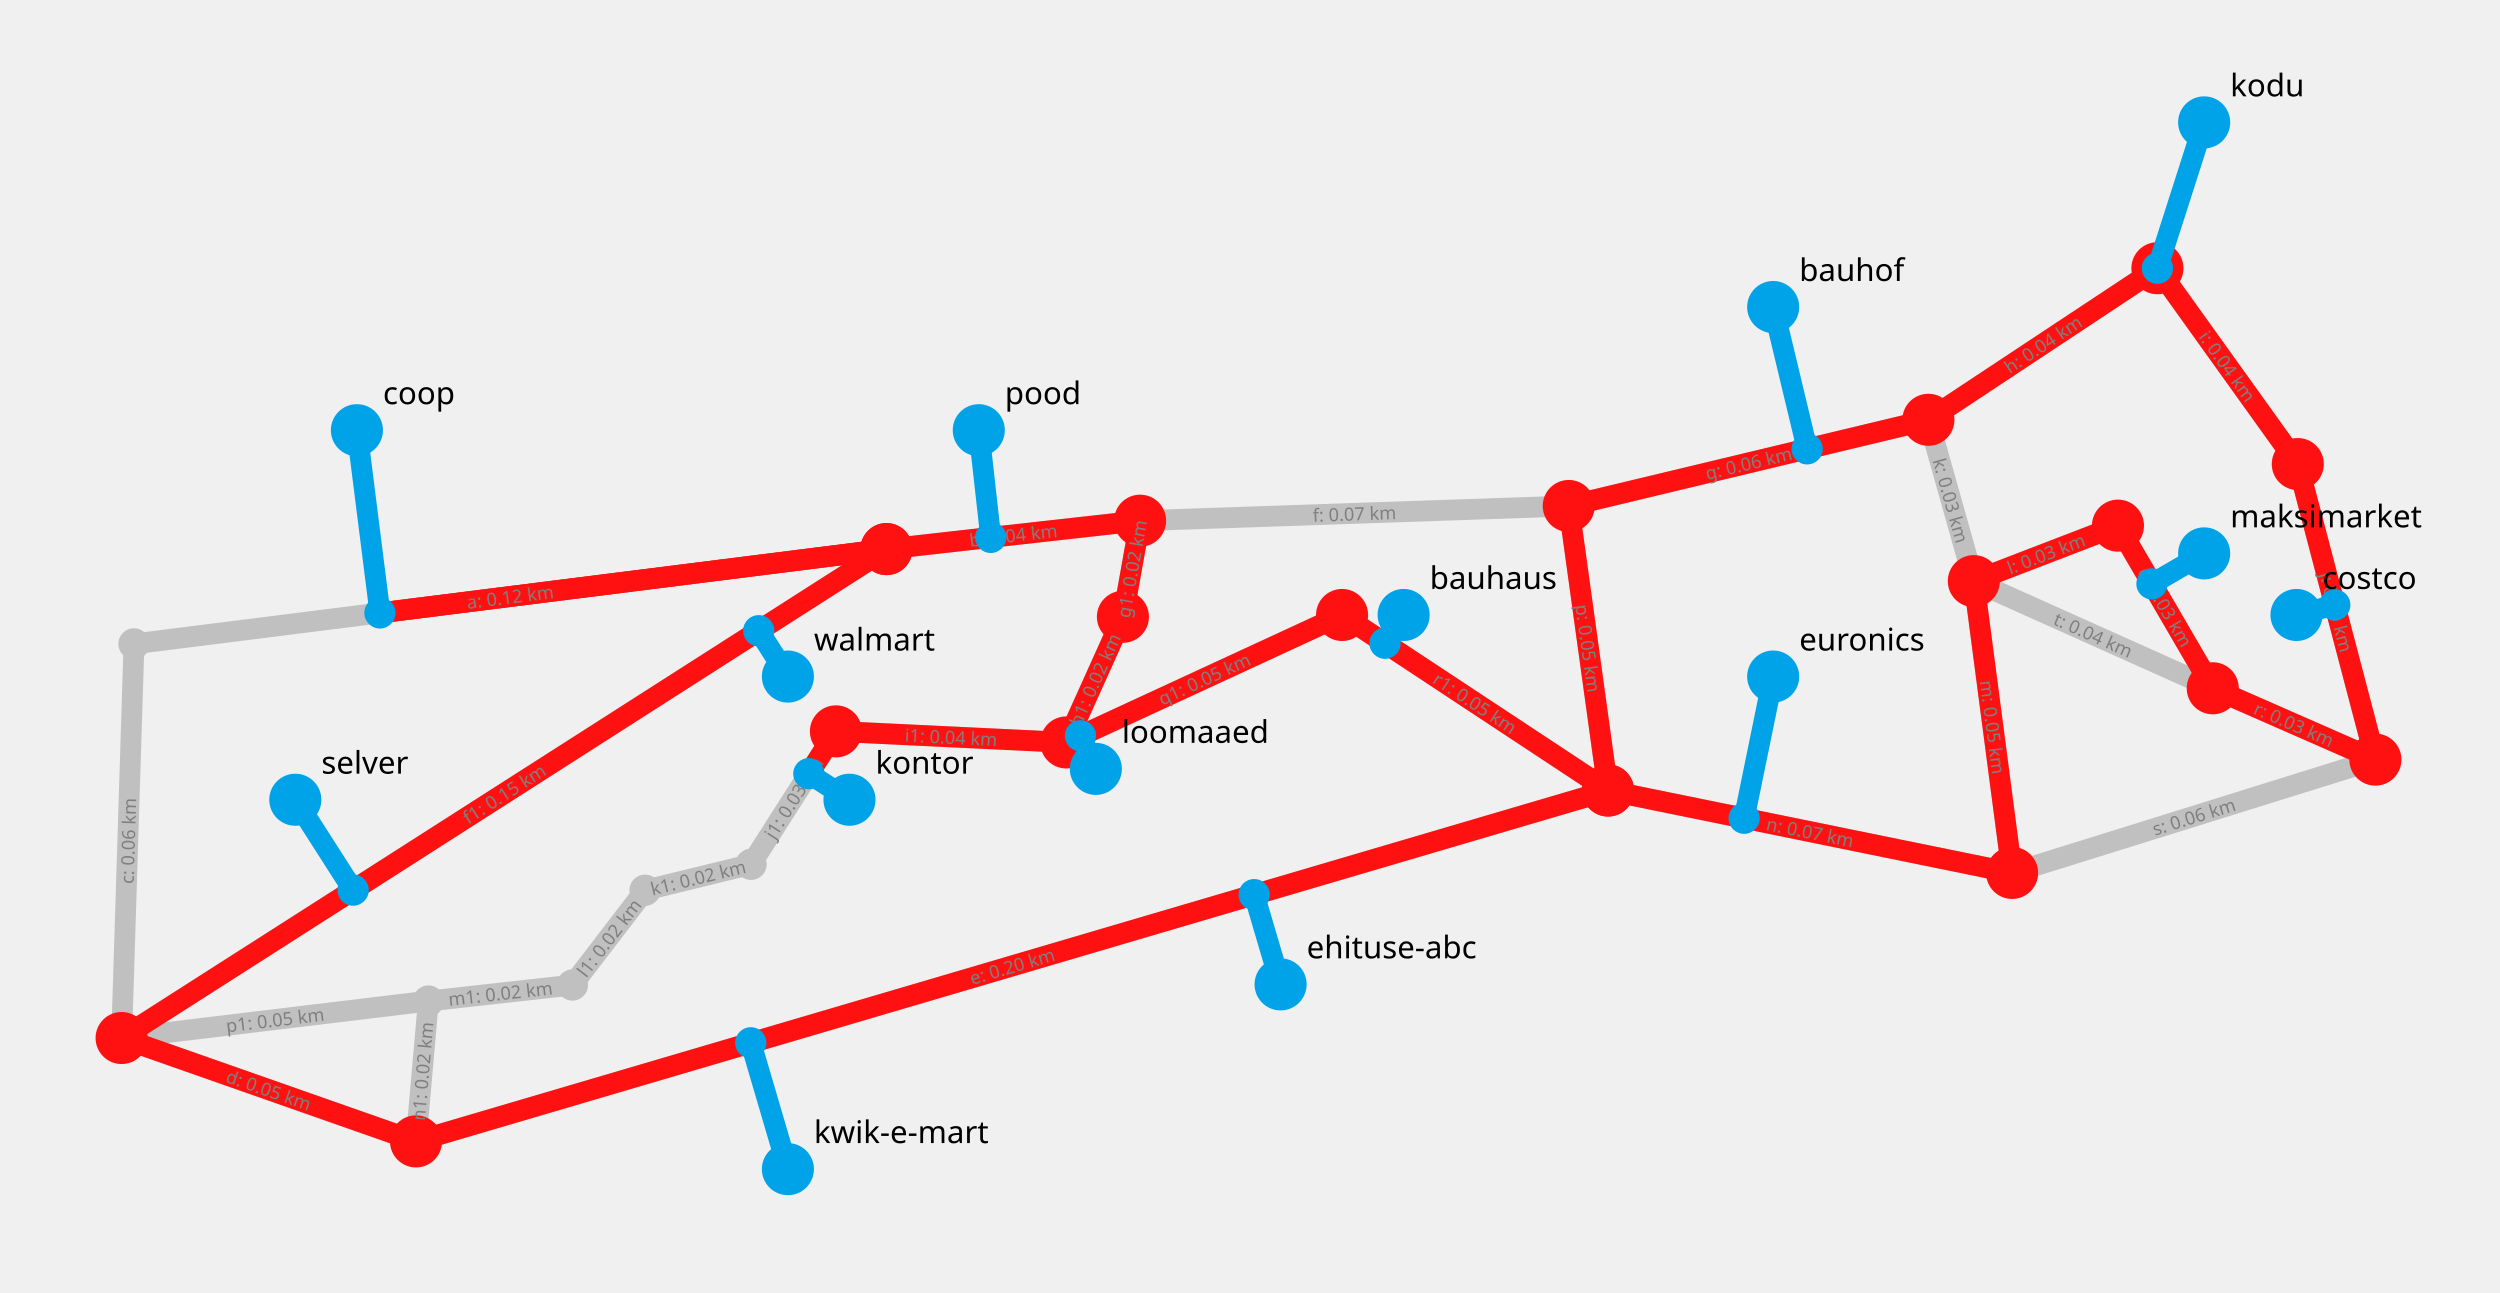
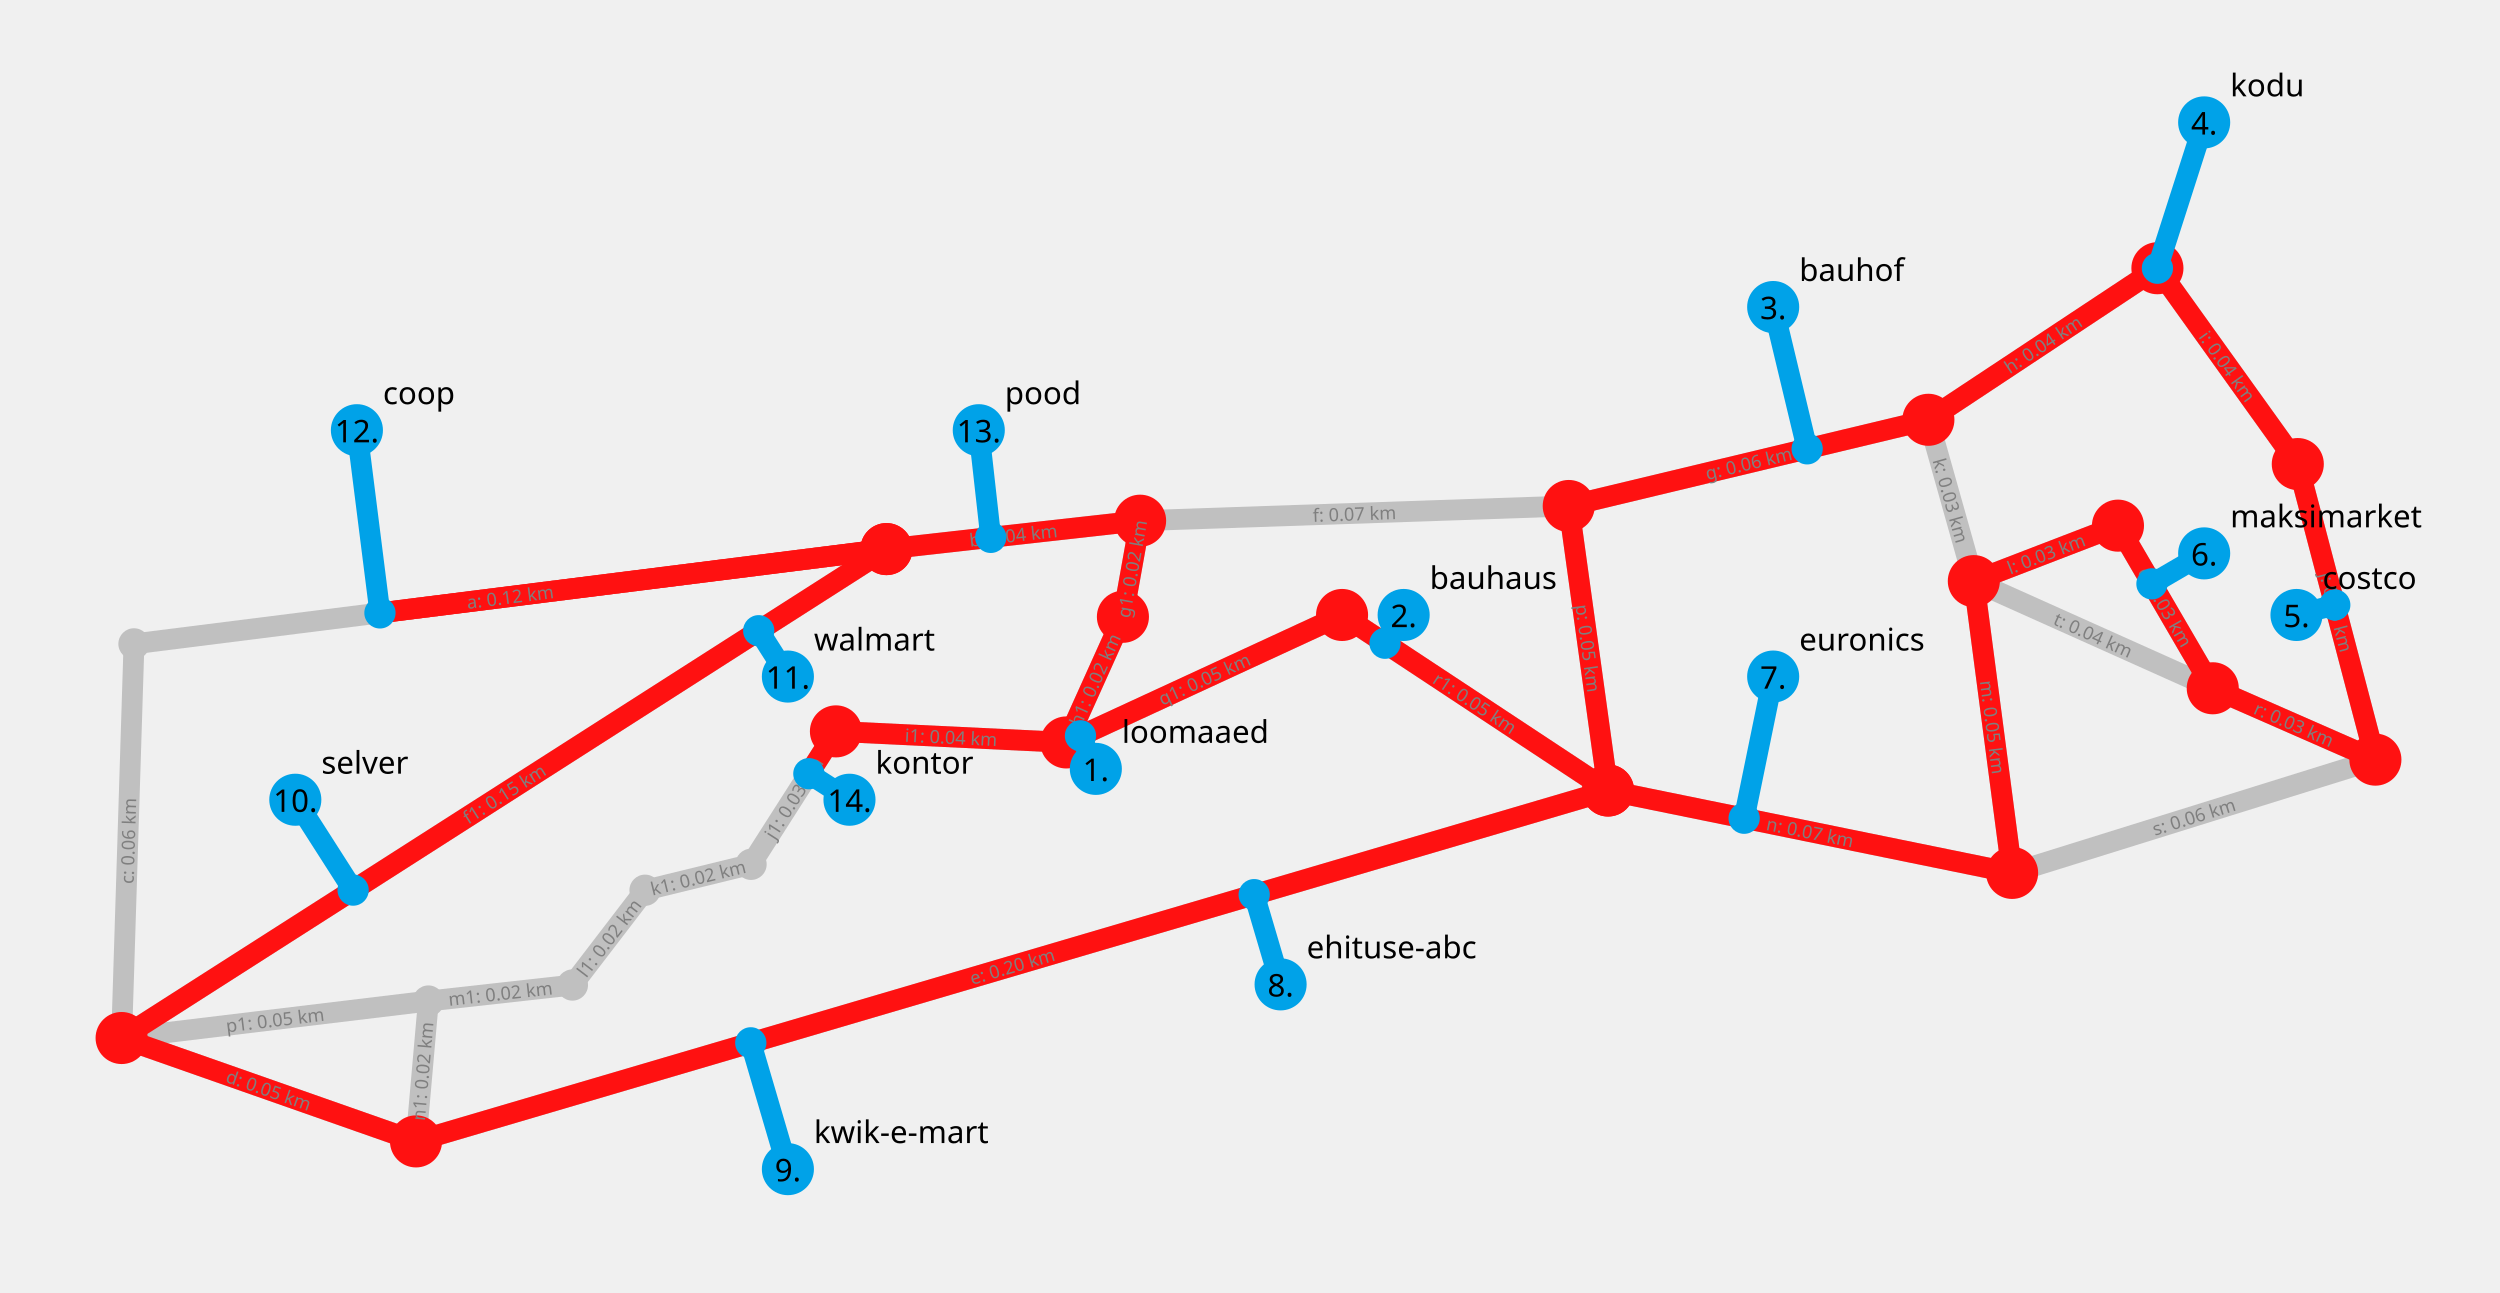
<svg xmlns="http://www.w3.org/2000/svg" version="1.1" width="1920" height="993" viewBox="-747 -425 1920 993" font-family="Hermit">
  <rect x="-747" y="-425" width="100%" height="100%" fill="rgb(240, 240, 240)" />
  <line x1="128.6" y1="-25.1" x2="457.8" y2="-36.4" style="stroke:rgb(192, 192, 192);stroke-width:16" />
  <circle cx="128.6" cy="-25.1" r="12" fill="rgb(192, 192, 192)" />
  <circle cx="457.8" cy="-36.4" r="12" fill="rgb(192, 192, 192)" />
  <line x1="457.8" y1="-36.4" x2="734.0" y2="-102.6" style="stroke:rgb(192, 192, 192);stroke-width:16" />
  <circle cx="734.0" cy="-102.6" r="12" fill="rgb(192, 192, 192)" />
  <line x1="734.0" y1="-102.6" x2="909.9" y2="-219.0" style="stroke:rgb(192, 192, 192);stroke-width:16" />
  <circle cx="909.9" cy="-219.0" r="12" fill="rgb(192, 192, 192)" />
  <line x1="909.9" y1="-219.0" x2="1017.7" y2="-68.6" style="stroke:rgb(192, 192, 192);stroke-width:16" />
  <circle cx="1017.7" cy="-68.6" r="12" fill="rgb(192, 192, 192)" />
  <line x1="1017.7" y1="-68.6" x2="1077.3" y2="158.4" style="stroke:rgb(192, 192, 192);stroke-width:16" />
  <circle cx="1077.3" cy="158.4" r="12" fill="rgb(192, 192, 192)" />
  <line x1="734.0" y1="-102.6" x2="768.9" y2="21.3" style="stroke:rgb(192, 192, 192);stroke-width:16" />
  <circle cx="768.9" cy="21.3" r="12" fill="rgb(192, 192, 192)" />
  <line x1="768.9" y1="21.3" x2="879.6" y2="-21.3" style="stroke:rgb(192, 192, 192);stroke-width:16" />
  <circle cx="879.6" cy="-21.3" r="12" fill="rgb(192, 192, 192)" />
  <line x1="768.9" y1="21.3" x2="798.3" y2="245.4" style="stroke:rgb(192, 192, 192);stroke-width:16" />
  <circle cx="798.3" cy="245.4" r="12" fill="rgb(192, 192, 192)" />
  <line x1="798.3" y1="245.4" x2="488.0" y2="182.1" style="stroke:rgb(192, 192, 192);stroke-width:16" />
  <circle cx="488.0" cy="182.1" r="12" fill="rgb(192, 192, 192)" />
  <line x1="488.0" y1="182.1" x2="457.8" y2="-36.4" style="stroke:rgb(192, 192, 192);stroke-width:16" />
-   <circle cx="457.8" cy="-36.4" r="12" fill="rgb(192, 192, 192)" />
  <line x1="879.6" y1="-21.3" x2="952.4" y2="103.6" style="stroke:rgb(192, 192, 192);stroke-width:16" />
  <circle cx="952.4" cy="103.6" r="12" fill="rgb(192, 192, 192)" />
  <line x1="952.4" y1="103.6" x2="1077.3" y2="158.4" style="stroke:rgb(192, 192, 192);stroke-width:16" />
-   <circle cx="1077.3" cy="158.4" r="12" fill="rgb(192, 192, 192)" />
  <line x1="1077.3" y1="158.4" x2="798.3" y2="245.4" style="stroke:rgb(192, 192, 192);stroke-width:16" />
-   <circle cx="798.3" cy="245.4" r="12" fill="rgb(192, 192, 192)" />
  <line x1="952.4" y1="103.6" x2="768.9" y2="21.3" style="stroke:rgb(192, 192, 192);stroke-width:16" />
-   <circle cx="768.9" cy="21.3" r="12" fill="rgb(192, 192, 192)" />
  <line x1="-644.1" y1="69.5" x2="-66.2" y2="-3.3" style="stroke:rgb(192, 192, 192);stroke-width:16" />
+   <circle cx="-644.1" cy="69.5" r="12" fill="rgb(192, 192, 192)" />
  <circle cx="-66.2" cy="-3.3" r="12" fill="rgb(192, 192, 192)" />
  <line x1="-66.2" y1="-3.3" x2="128.6" y2="-25.1" style="stroke:rgb(192, 192, 192);stroke-width:16" />
-   <circle cx="128.6" cy="-25.1" r="12" fill="rgb(192, 192, 192)" />
  <line x1="-653.6" y1="372.2" x2="-644.1" y2="69.5" style="stroke:rgb(192, 192, 192);stroke-width:16" />
-   <circle cx="-644.1" cy="69.5" r="12" fill="rgb(192, 192, 192)" />
+   <circle cx="-653.6" cy="372.2" r="12" fill="rgb(192, 192, 192)" />
  <line x1="-653.6" y1="372.2" x2="-427.5" y2="451.6" style="stroke:rgb(192, 192, 192);stroke-width:16" />
  <circle cx="-427.5" cy="451.6" r="12" fill="rgb(192, 192, 192)" />
  <line x1="-427.5" y1="451.6" x2="488.0" y2="182.1" style="stroke:rgb(192, 192, 192);stroke-width:16" />
-   <circle cx="488.0" cy="182.1" r="12" fill="rgb(192, 192, 192)" />
  <line x1="-66.2" y1="-3.3" x2="-653.6" y2="372.2" style="stroke:rgb(192, 192, 192);stroke-width:16" />
-   <circle cx="-653.6" cy="372.2" r="12" fill="rgb(192, 192, 192)" />
  <line x1="128.6" y1="-25.1" x2="115.4" y2="48.7" style="stroke:rgb(192, 192, 192);stroke-width:16" />
  <circle cx="115.4" cy="48.7" r="12" fill="rgb(192, 192, 192)" />
  <line x1="71.9" y1="145.2" x2="115.4" y2="48.7" style="stroke:rgb(192, 192, 192);stroke-width:16" />
-   <circle cx="115.4" cy="48.7" r="12" fill="rgb(192, 192, 192)" />
+   <circle cx="71.9" cy="145.2" r="12" fill="rgb(192, 192, 192)" />
  <line x1="-105.0" y1="136.7" x2="71.9" y2="145.2" style="stroke:rgb(192, 192, 192);stroke-width:16" />
-   <circle cx="71.9" cy="145.2" r="12" fill="rgb(192, 192, 192)" />
+   <circle cx="-105.0" cy="136.7" r="12" fill="rgb(192, 192, 192)" />
  <line x1="-105.0" y1="136.7" x2="-170.2" y2="238.8" style="stroke:rgb(192, 192, 192);stroke-width:16" />
  <circle cx="-170.2" cy="238.8" r="12" fill="rgb(192, 192, 192)" />
  <line x1="-170.2" y1="238.8" x2="-251.6" y2="258.7" style="stroke:rgb(192, 192, 192);stroke-width:16" />
  <circle cx="-251.6" cy="258.7" r="12" fill="rgb(192, 192, 192)" />
  <line x1="-251.6" y1="258.7" x2="-307.4" y2="331.5" style="stroke:rgb(192, 192, 192);stroke-width:16" />
  <circle cx="-307.4" cy="331.5" r="12" fill="rgb(192, 192, 192)" />
  <line x1="-307.4" y1="331.5" x2="-418.0" y2="343.8" style="stroke:rgb(192, 192, 192);stroke-width:16" />
  <circle cx="-418.0" cy="343.8" r="12" fill="rgb(192, 192, 192)" />
  <line x1="-418.0" y1="343.8" x2="-427.5" y2="451.6" style="stroke:rgb(192, 192, 192);stroke-width:16" />
-   <circle cx="-427.5" cy="451.6" r="12" fill="rgb(192, 192, 192)" />
  <line x1="-418.0" y1="343.8" x2="-653.6" y2="372.2" style="stroke:rgb(192, 192, 192);stroke-width:16" />
-   <circle cx="-653.6" cy="372.2" r="12" fill="rgb(192, 192, 192)" />
  <line x1="71.9" y1="145.2" x2="283.7" y2="47.3" style="stroke:rgb(192, 192, 192);stroke-width:16" />
  <circle cx="283.7" cy="47.3" r="12" fill="rgb(192, 192, 192)" />
  <line x1="283.7" y1="47.3" x2="488.0" y2="182.1" style="stroke:rgb(192, 192, 192);stroke-width:16" />
-   <circle cx="488.0" cy="182.1" r="12" fill="rgb(192, 192, 192)" />
  <line x1="82.8" y1="140.1" x2="283.7" y2="47.3" style="stroke:rgb(255, 17, 17);stroke-width:16" />
  <circle cx="283.7" cy="47.3" r="20" fill="rgb(255, 17, 17)" />
  <line x1="283.7" y1="47.3" x2="316.7" y2="69.0" style="stroke:rgb(255, 17, 17);stroke-width:16" />
  <line x1="316.7" y1="69.0" x2="488.0" y2="182.1" style="stroke:rgb(255, 17, 17);stroke-width:16" />
  <circle cx="488.0" cy="182.1" r="20" fill="rgb(255, 17, 17)" />
  <line x1="488.0" y1="182.1" x2="457.8" y2="-36.4" style="stroke:rgb(255, 17, 17);stroke-width:16" />
  <circle cx="457.8" cy="-36.4" r="20" fill="rgb(255, 17, 17)" />
  <line x1="457.8" y1="-36.4" x2="640.9" y2="-80.3" style="stroke:rgb(255, 17, 17);stroke-width:16" />
  <line x1="640.9" y1="-80.3" x2="734.0" y2="-102.6" style="stroke:rgb(255, 17, 17);stroke-width:16" />
  <circle cx="734.0" cy="-102.6" r="20" fill="rgb(255, 17, 17)" />
  <line x1="734.0" y1="-102.6" x2="909.9" y2="-219.0" style="stroke:rgb(255, 17, 17);stroke-width:16" />
  <line x1="909.9" y1="-219.0" x2="909.9" y2="-219.0" style="stroke:rgb(255, 17, 17);stroke-width:16" />
  <circle cx="909.9" cy="-219.0" r="20" fill="rgb(255, 17, 17)" />
  <line x1="909.9" y1="-219.0" x2="1017.7" y2="-68.6" style="stroke:rgb(255, 17, 17);stroke-width:16" />
  <circle cx="1017.7" cy="-68.6" r="20" fill="rgb(255, 17, 17)" />
  <line x1="1017.7" y1="-68.6" x2="1046.1" y2="39.6" style="stroke:rgb(255, 17, 17);stroke-width:16" />
  <line x1="1046.1" y1="39.6" x2="1077.3" y2="158.4" style="stroke:rgb(255, 17, 17);stroke-width:16" />
  <circle cx="1077.3" cy="158.4" r="20" fill="rgb(255, 17, 17)" />
  <line x1="1077.3" y1="158.4" x2="952.4" y2="103.6" style="stroke:rgb(255, 17, 17);stroke-width:16" />
  <circle cx="952.4" cy="103.6" r="20" fill="rgb(255, 17, 17)" />
  <line x1="952.4" y1="103.6" x2="905.7" y2="23.4" style="stroke:rgb(255, 17, 17);stroke-width:16" />
  <line x1="905.7" y1="23.4" x2="879.6" y2="-21.3" style="stroke:rgb(255, 17, 17);stroke-width:16" />
  <circle cx="879.6" cy="-21.3" r="20" fill="rgb(255, 17, 17)" />
  <line x1="879.6" y1="-21.3" x2="768.9" y2="21.3" style="stroke:rgb(255, 17, 17);stroke-width:16" />
  <circle cx="768.9" cy="21.3" r="20" fill="rgb(255, 17, 17)" />
  <line x1="768.9" y1="21.3" x2="798.3" y2="245.4" style="stroke:rgb(255, 17, 17);stroke-width:16" />
  <circle cx="798.3" cy="245.4" r="20" fill="rgb(255, 17, 17)" />
  <line x1="798.3" y1="245.4" x2="592.5" y2="203.4" style="stroke:rgb(255, 17, 17);stroke-width:16" />
  <line x1="592.5" y1="203.4" x2="488.0" y2="182.1" style="stroke:rgb(255, 17, 17);stroke-width:16" />
  <circle cx="488.0" cy="182.1" r="20" fill="rgb(255, 17, 17)" />
  <line x1="488.0" y1="182.1" x2="216.2" y2="262.1" style="stroke:rgb(255, 17, 17);stroke-width:16" />
  <line x1="216.2" y1="262.1" x2="-170.4" y2="375.9" style="stroke:rgb(255, 17, 17);stroke-width:16" />
  <line x1="-170.4" y1="375.9" x2="-427.5" y2="451.6" style="stroke:rgb(255, 17, 17);stroke-width:16" />
  <circle cx="-427.5" cy="451.6" r="20" fill="rgb(255, 17, 17)" />
  <line x1="-427.5" y1="451.6" x2="-653.6" y2="372.2" style="stroke:rgb(255, 17, 17);stroke-width:16" />
  <circle cx="-653.6" cy="372.2" r="20" fill="rgb(255, 17, 17)" />
  <line x1="-653.6" y1="372.2" x2="-475.8" y2="258.6" style="stroke:rgb(255, 17, 17);stroke-width:16" />
  <line x1="-475.8" y1="258.6" x2="-164.3" y2="59.4" style="stroke:rgb(255, 17, 17);stroke-width:16" />
  <line x1="-164.3" y1="59.4" x2="-66.2" y2="-3.3" style="stroke:rgb(255, 17, 17);stroke-width:16" />
  <circle cx="-66.2" cy="-3.3" r="20" fill="rgb(255, 17, 17)" />
  <line x1="-66.2" y1="-3.3" x2="-455.2" y2="45.7" style="stroke:rgb(255, 17, 17);stroke-width:16" />
  <line x1="-455.2" y1="45.7" x2="-66.2" y2="-3.3" style="stroke:rgb(255, 17, 17);stroke-width:16" />
  <circle cx="-66.2" cy="-3.3" r="20" fill="rgb(255, 17, 17)" />
  <line x1="-66.2" y1="-3.3" x2="13.9" y2="-12.3" style="stroke:rgb(255, 17, 17);stroke-width:16" />
  <line x1="13.9" y1="-12.3" x2="128.6" y2="-25.1" style="stroke:rgb(255, 17, 17);stroke-width:16" />
  <circle cx="128.6" cy="-25.1" r="20" fill="rgb(255, 17, 17)" />
  <line x1="128.6" y1="-25.1" x2="115.4" y2="48.7" style="stroke:rgb(255, 17, 17);stroke-width:16" />
  <circle cx="115.4" cy="48.7" r="20" fill="rgb(255, 17, 17)" />
  <line x1="115.4" y1="48.7" x2="71.9" y2="145.2" style="stroke:rgb(255, 17, 17);stroke-width:16" />
  <circle cx="71.9" cy="145.2" r="20" fill="rgb(255, 17, 17)" />
  <line x1="71.9" y1="145.2" x2="-105.0" y2="136.7" style="stroke:rgb(255, 17, 17);stroke-width:16" />
  <circle cx="-105.0" cy="136.7" r="20" fill="rgb(255, 17, 17)" />
  <line x1="-105.0" y1="136.7" x2="-125.8" y2="169.2" style="stroke:rgb(255, 17, 17);stroke-width:16" />
  <text font-size="14" dominant-baseline="central" text-anchor="middle" fill="rgb(127, 127, 127)" transform="translate(293.2, -30.7) rotate(-1.97493)">f: 0.07 km</text>
  <text font-size="14" dominant-baseline="central" text-anchor="middle" fill="rgb(127, 127, 127)" transform="translate(595.9, -69.5) rotate(-13.4809)">g: 0.06 km</text>
  <text font-size="14" dominant-baseline="central" text-anchor="middle" fill="rgb(127, 127, 127)" transform="translate(821.9, -160.8) rotate(-33.4763)">h: 0.04 km</text>
  <text font-size="14" dominant-baseline="central" text-anchor="middle" fill="rgb(127, 127, 127)" transform="translate(963.8, -143.8) rotate(54.3602)">i: 0.04 km</text>
  <text font-size="14" dominant-baseline="central" text-anchor="middle" fill="rgb(127, 127, 127)" transform="translate(1047.5, 44.9) rotate(75.2917)">j: 0.05 km</text>
  <text font-size="14" dominant-baseline="central" text-anchor="middle" fill="rgb(127, 127, 127)" transform="translate(751.4, -40.7) rotate(74.228)">k: 0.03 km</text>
  <text font-size="14" dominant-baseline="central" text-anchor="middle" fill="rgb(127, 127, 127)" transform="translate(824.3, -0.0) rotate(-21.0375)">l: 0.03 km</text>
  <text font-size="14" dominant-baseline="central" text-anchor="middle" fill="rgb(127, 127, 127)" transform="translate(783.6, 133.4) rotate(82.5479)">m: 0.05 km</text>
  <text font-size="14" dominant-baseline="central" text-anchor="middle" fill="rgb(127, 127, 127)" transform="translate(643.2, 213.8) rotate(11.5449)">n: 0.07 km</text>
  <text font-size="14" dominant-baseline="central" text-anchor="middle" fill="rgb(127, 127, 127)" transform="translate(472.9, 72.8) rotate(82.1131)">p: 0.05 km</text>
  <text font-size="14" dominant-baseline="central" text-anchor="middle" fill="rgb(127, 127, 127)" transform="translate(916.0, 41.1) rotate(59.7436)">q: 0.03 km</text>
  <text font-size="14" dominant-baseline="central" text-anchor="middle" fill="rgb(127, 127, 127)" transform="translate(1014.9, 131.0) rotate(23.7204)">r: 0.03 km</text>
  <text font-size="14" dominant-baseline="central" text-anchor="middle" fill="rgb(127, 127, 127)" transform="translate(937.8, 201.9) rotate(-17.3208)">s: 0.06 km</text>
  <text font-size="14" dominant-baseline="central" text-anchor="middle" fill="rgb(127, 127, 127)" transform="translate(860.7, 62.4) rotate(24.154)">t: 0.04 km</text>
  <text font-size="14" dominant-baseline="central" text-anchor="middle" fill="rgb(127, 127, 127)" transform="translate(-355.2, 33.1) rotate(-7.18272)">a: 0.12 km</text>
  <text font-size="14" dominant-baseline="central" text-anchor="middle" fill="rgb(127, 127, 127)" transform="translate(31.2, -14.2) rotate(-6.37072)">b: 0.04 km</text>
  <text font-size="14" dominant-baseline="central" text-anchor="middle" fill="rgb(127, 127, 127)" transform="translate(-648.8, 220.8) rotate(-88.2101)">c: 0.06 km</text>
  <text font-size="14" dominant-baseline="central" text-anchor="middle" fill="rgb(127, 127, 127)" transform="translate(-540.5, 411.9) rotate(19.3648)">d: 0.05 km</text>
  <text font-size="14" dominant-baseline="central" text-anchor="middle" fill="rgb(127, 127, 127)" transform="translate(30.3, 316.8) rotate(-16.4056)">e: 0.20 km</text>
  <text font-size="14" dominant-baseline="central" text-anchor="middle" fill="rgb(127, 127, 127)" transform="translate(-359.9, 184.4) rotate(-32.5904)">f1: 0.15 km</text>
  <text font-size="14" dominant-baseline="central" text-anchor="middle" fill="rgb(127, 127, 127)" transform="translate(122.0, 11.8) rotate(-79.8245)">g1: 0.02 km</text>
  <text font-size="14" dominant-baseline="central" text-anchor="middle" fill="rgb(127, 127, 127)" transform="translate(93.6, 96.9) rotate(-65.7256)">h1: 0.02 km</text>
  <text font-size="14" dominant-baseline="central" text-anchor="middle" fill="rgb(127, 127, 127)" transform="translate(-16.6, 140.9) rotate(2.75543)">i1: 0.04 km</text>
  <text font-size="14" dominant-baseline="central" text-anchor="middle" fill="rgb(127, 127, 127)" transform="translate(-137.6, 187.7) rotate(-57.4259)">j1: 0.03 km</text>
  <text font-size="14" dominant-baseline="central" text-anchor="middle" fill="rgb(127, 127, 127)" transform="translate(-210.9, 248.7) rotate(-13.7223)">k1: 0.02 km</text>
  <text font-size="14" dominant-baseline="central" text-anchor="middle" fill="rgb(127, 127, 127)" transform="translate(-279.5, 295.1) rotate(-52.5394)">l1: 0.02 km</text>
  <text font-size="14" dominant-baseline="central" text-anchor="middle" fill="rgb(127, 127, 127)" transform="translate(-362.7, 337.7) rotate(-6.34019)">m1: 0.02 km</text>
  <text font-size="14" dominant-baseline="central" text-anchor="middle" fill="rgb(127, 127, 127)" transform="translate(-422.8, 397.7) rotate(-84.9869)">n1: 0.02 km</text>
  <text font-size="14" dominant-baseline="central" text-anchor="middle" fill="rgb(127, 127, 127)" transform="translate(-535.8, 358.0) rotate(-6.86999)">p1: 0.05 km</text>
  <text font-size="14" dominant-baseline="central" text-anchor="middle" fill="rgb(127, 127, 127)" transform="translate(177.8, 96.2) rotate(-24.7995)">q1: 0.05 km</text>
  <text font-size="14" dominant-baseline="central" text-anchor="middle" fill="rgb(127, 127, 127)" transform="translate(385.9, 114.7) rotate(33.4137)">r1: 0.05 km</text>
  <line x1="82.8" y1="140.1" x2="94.6" y2="165.5" style="stroke:rgb(0, 162, 232);stroke-width:16" />
  <circle cx="82.8" cy="140.1" r="12" fill="rgb(0, 162, 232)" />
-   <text x="94.6" y="165.5" font-size="24" dominant-baseline="central" text-anchor="middle" fill="black">1.</text>
  <line x1="316.7" y1="69.0" x2="331.0" y2="47.3" style="stroke:rgb(0, 162, 232);stroke-width:16" />
  <circle cx="316.7" cy="69.0" r="12" fill="rgb(0, 162, 232)" />
-   <text x="331.0" y="47.3" font-size="24" dominant-baseline="central" text-anchor="middle" fill="black">2.</text>
  <line x1="640.9" y1="-80.3" x2="614.8" y2="-189.2" style="stroke:rgb(0, 162, 232);stroke-width:16" />
  <circle cx="640.9" cy="-80.3" r="12" fill="rgb(0, 162, 232)" />
-   <text x="614.8" y="-189.2" font-size="24" dominant-baseline="central" text-anchor="middle" fill="black">3.</text>
  <line x1="909.9" y1="-219.0" x2="945.8" y2="-331.0" style="stroke:rgb(0, 162, 232);stroke-width:16" />
  <circle cx="909.9" cy="-219.0" r="12" fill="rgb(0, 162, 232)" />
-   <text x="945.8" y="-331.0" font-size="24" dominant-baseline="central" text-anchor="middle" fill="black">4.</text>
  <line x1="1046.1" y1="39.6" x2="1016.7" y2="47.3" style="stroke:rgb(0, 162, 232);stroke-width:16" />
  <circle cx="1046.1" cy="39.6" r="12" fill="rgb(0, 162, 232)" />
-   <text x="1016.7" y="47.3" font-size="24" dominant-baseline="central" text-anchor="middle" fill="black">5.</text>
  <line x1="905.7" y1="23.4" x2="945.8" y2="-0.0" style="stroke:rgb(0, 162, 232);stroke-width:16" />
  <circle cx="905.7" cy="23.4" r="12" fill="rgb(0, 162, 232)" />
-   <text x="945.8" y="-0.0" font-size="24" dominant-baseline="central" text-anchor="middle" fill="black">6.</text>
  <line x1="592.5" y1="203.4" x2="614.8" y2="94.6" style="stroke:rgb(0, 162, 232);stroke-width:16" />
  <circle cx="592.5" cy="203.4" r="12" fill="rgb(0, 162, 232)" />
-   <text x="614.8" y="94.6" font-size="24" dominant-baseline="central" text-anchor="middle" fill="black">7.</text>
  <line x1="216.2" y1="262.1" x2="236.5" y2="331.0" style="stroke:rgb(0, 162, 232);stroke-width:16" />
  <circle cx="216.2" cy="262.1" r="12" fill="rgb(0, 162, 232)" />
-   <text x="236.5" y="331.0" font-size="24" dominant-baseline="central" text-anchor="middle" fill="black">8.</text>
  <line x1="-170.4" y1="375.9" x2="-141.9" y2="472.9" style="stroke:rgb(0, 162, 232);stroke-width:16" />
  <circle cx="-170.4" cy="375.9" r="12" fill="rgb(0, 162, 232)" />
-   <text x="-141.9" y="472.9" font-size="24" dominant-baseline="central" text-anchor="middle" fill="black">9.</text>
  <line x1="-475.8" y1="258.6" x2="-520.2" y2="189.2" style="stroke:rgb(0, 162, 232);stroke-width:16" />
  <circle cx="-475.8" cy="258.6" r="12" fill="rgb(0, 162, 232)" />
-   <text x="-520.2" y="189.2" font-size="24" dominant-baseline="central" text-anchor="middle" fill="black">10.</text>
  <line x1="-164.3" y1="59.4" x2="-141.9" y2="94.6" style="stroke:rgb(0, 162, 232);stroke-width:16" />
  <circle cx="-164.3" cy="59.4" r="12" fill="rgb(0, 162, 232)" />
-   <text x="-141.9" y="94.6" font-size="24" dominant-baseline="central" text-anchor="middle" fill="black">11.</text>
  <line x1="-455.2" y1="45.7" x2="-472.9" y2="-94.6" style="stroke:rgb(0, 162, 232);stroke-width:16" />
  <circle cx="-455.2" cy="45.7" r="12" fill="rgb(0, 162, 232)" />
-   <text x="-472.9" y="-94.6" font-size="24" dominant-baseline="central" text-anchor="middle" fill="black">12.</text>
  <line x1="13.9" y1="-12.3" x2="4.7" y2="-94.6" style="stroke:rgb(0, 162, 232);stroke-width:16" />
  <circle cx="13.9" cy="-12.3" r="12" fill="rgb(0, 162, 232)" />
-   <text x="4.7" y="-94.6" font-size="24" dominant-baseline="central" text-anchor="middle" fill="black">13.</text>
  <line x1="-125.8" y1="169.2" x2="-94.6" y2="189.2" style="stroke:rgb(0, 162, 232);stroke-width:16" />
  <circle cx="-125.8" cy="169.2" r="12" fill="rgb(0, 162, 232)" />
-   <text x="-94.6" y="189.2" font-size="24" dominant-baseline="central" text-anchor="middle" fill="black">14.</text>
  <circle cx="94.6" cy="165.5" r="20" fill="rgb(0, 162, 232)" />
  <text x="114.6" y="145.5" font-size="24" text-anchor="start" fill="black">loomaaed</text>
+   <text x="94.6" y="165.5" font-size="24" dominant-baseline="central" text-anchor="middle" fill="black">1.</text>
  <circle cx="331.0" cy="47.3" r="20" fill="rgb(0, 162, 232)" />
  <text x="351.0" y="27.3" font-size="24" text-anchor="start" fill="black">bauhaus</text>
+   <text x="331.0" y="47.3" font-size="24" dominant-baseline="central" text-anchor="middle" fill="black">2.</text>
  <circle cx="614.8" cy="-189.2" r="20" fill="rgb(0, 162, 232)" />
  <text x="634.8" y="-209.2" font-size="24" text-anchor="start" fill="black">bauhof</text>
+   <text x="614.8" y="-189.2" font-size="24" dominant-baseline="central" text-anchor="middle" fill="black">3.</text>
  <circle cx="945.8" cy="-331.0" r="20" fill="rgb(0, 162, 232)" />
  <text x="965.8" y="-351.0" font-size="24" text-anchor="start" fill="black">kodu</text>
+   <text x="945.8" y="-331.0" font-size="24" dominant-baseline="central" text-anchor="middle" fill="black">4.</text>
  <circle cx="1016.7" cy="47.3" r="20" fill="rgb(0, 162, 232)" />
  <text x="1036.7" y="27.3" font-size="24" text-anchor="start" fill="black">costco</text>
+   <text x="1016.7" y="47.3" font-size="24" dominant-baseline="central" text-anchor="middle" fill="black">5.</text>
  <circle cx="945.8" cy="-0.0" r="20" fill="rgb(0, 162, 232)" />
  <text x="965.8" y="-20.0" font-size="24" text-anchor="start" fill="black">maksimarket</text>
+   <text x="945.8" y="-0.0" font-size="24" dominant-baseline="central" text-anchor="middle" fill="black">6.</text>
  <circle cx="614.8" cy="94.6" r="20" fill="rgb(0, 162, 232)" />
  <text x="634.8" y="74.6" font-size="24" text-anchor="start" fill="black">euronics</text>
+   <text x="614.8" y="94.6" font-size="24" dominant-baseline="central" text-anchor="middle" fill="black">7.</text>
  <circle cx="236.5" cy="331.0" r="20" fill="rgb(0, 162, 232)" />
  <text x="256.5" y="311.0" font-size="24" text-anchor="start" fill="black">ehituse-abc</text>
+   <text x="236.5" y="331.0" font-size="24" dominant-baseline="central" text-anchor="middle" fill="black">8.</text>
  <circle cx="-141.9" cy="472.9" r="20" fill="rgb(0, 162, 232)" />
  <text x="-121.9" y="452.9" font-size="24" text-anchor="start" fill="black">kwik-e-mart</text>
+   <text x="-141.9" y="472.9" font-size="24" dominant-baseline="central" text-anchor="middle" fill="black">9.</text>
  <circle cx="-520.2" cy="189.2" r="20" fill="rgb(0, 162, 232)" />
  <text x="-500.2" y="169.2" font-size="24" text-anchor="start" fill="black">selver</text>
+   <text x="-520.2" y="189.2" font-size="24" dominant-baseline="central" text-anchor="middle" fill="black">10.</text>
  <circle cx="-141.9" cy="94.6" r="20" fill="rgb(0, 162, 232)" />
  <text x="-121.9" y="74.6" font-size="24" text-anchor="start" fill="black">walmart</text>
+   <text x="-141.9" y="94.6" font-size="24" dominant-baseline="central" text-anchor="middle" fill="black">11.</text>
  <circle cx="-472.9" cy="-94.6" r="20" fill="rgb(0, 162, 232)" />
  <text x="-452.9" y="-114.6" font-size="24" text-anchor="start" fill="black">coop</text>
+   <text x="-472.9" y="-94.6" font-size="24" dominant-baseline="central" text-anchor="middle" fill="black">12.</text>
  <circle cx="4.7" cy="-94.6" r="20" fill="rgb(0, 162, 232)" />
  <text x="24.7" y="-114.6" font-size="24" text-anchor="start" fill="black">pood</text>
+   <text x="4.7" y="-94.6" font-size="24" dominant-baseline="central" text-anchor="middle" fill="black">13.</text>
  <circle cx="-94.6" cy="189.2" r="20" fill="rgb(0, 162, 232)" />
  <text x="-74.6" y="169.2" font-size="24" text-anchor="start" fill="black">kontor</text>
+   <text x="-94.6" y="189.2" font-size="24" dominant-baseline="central" text-anchor="middle" fill="black">14.</text>
</svg>
